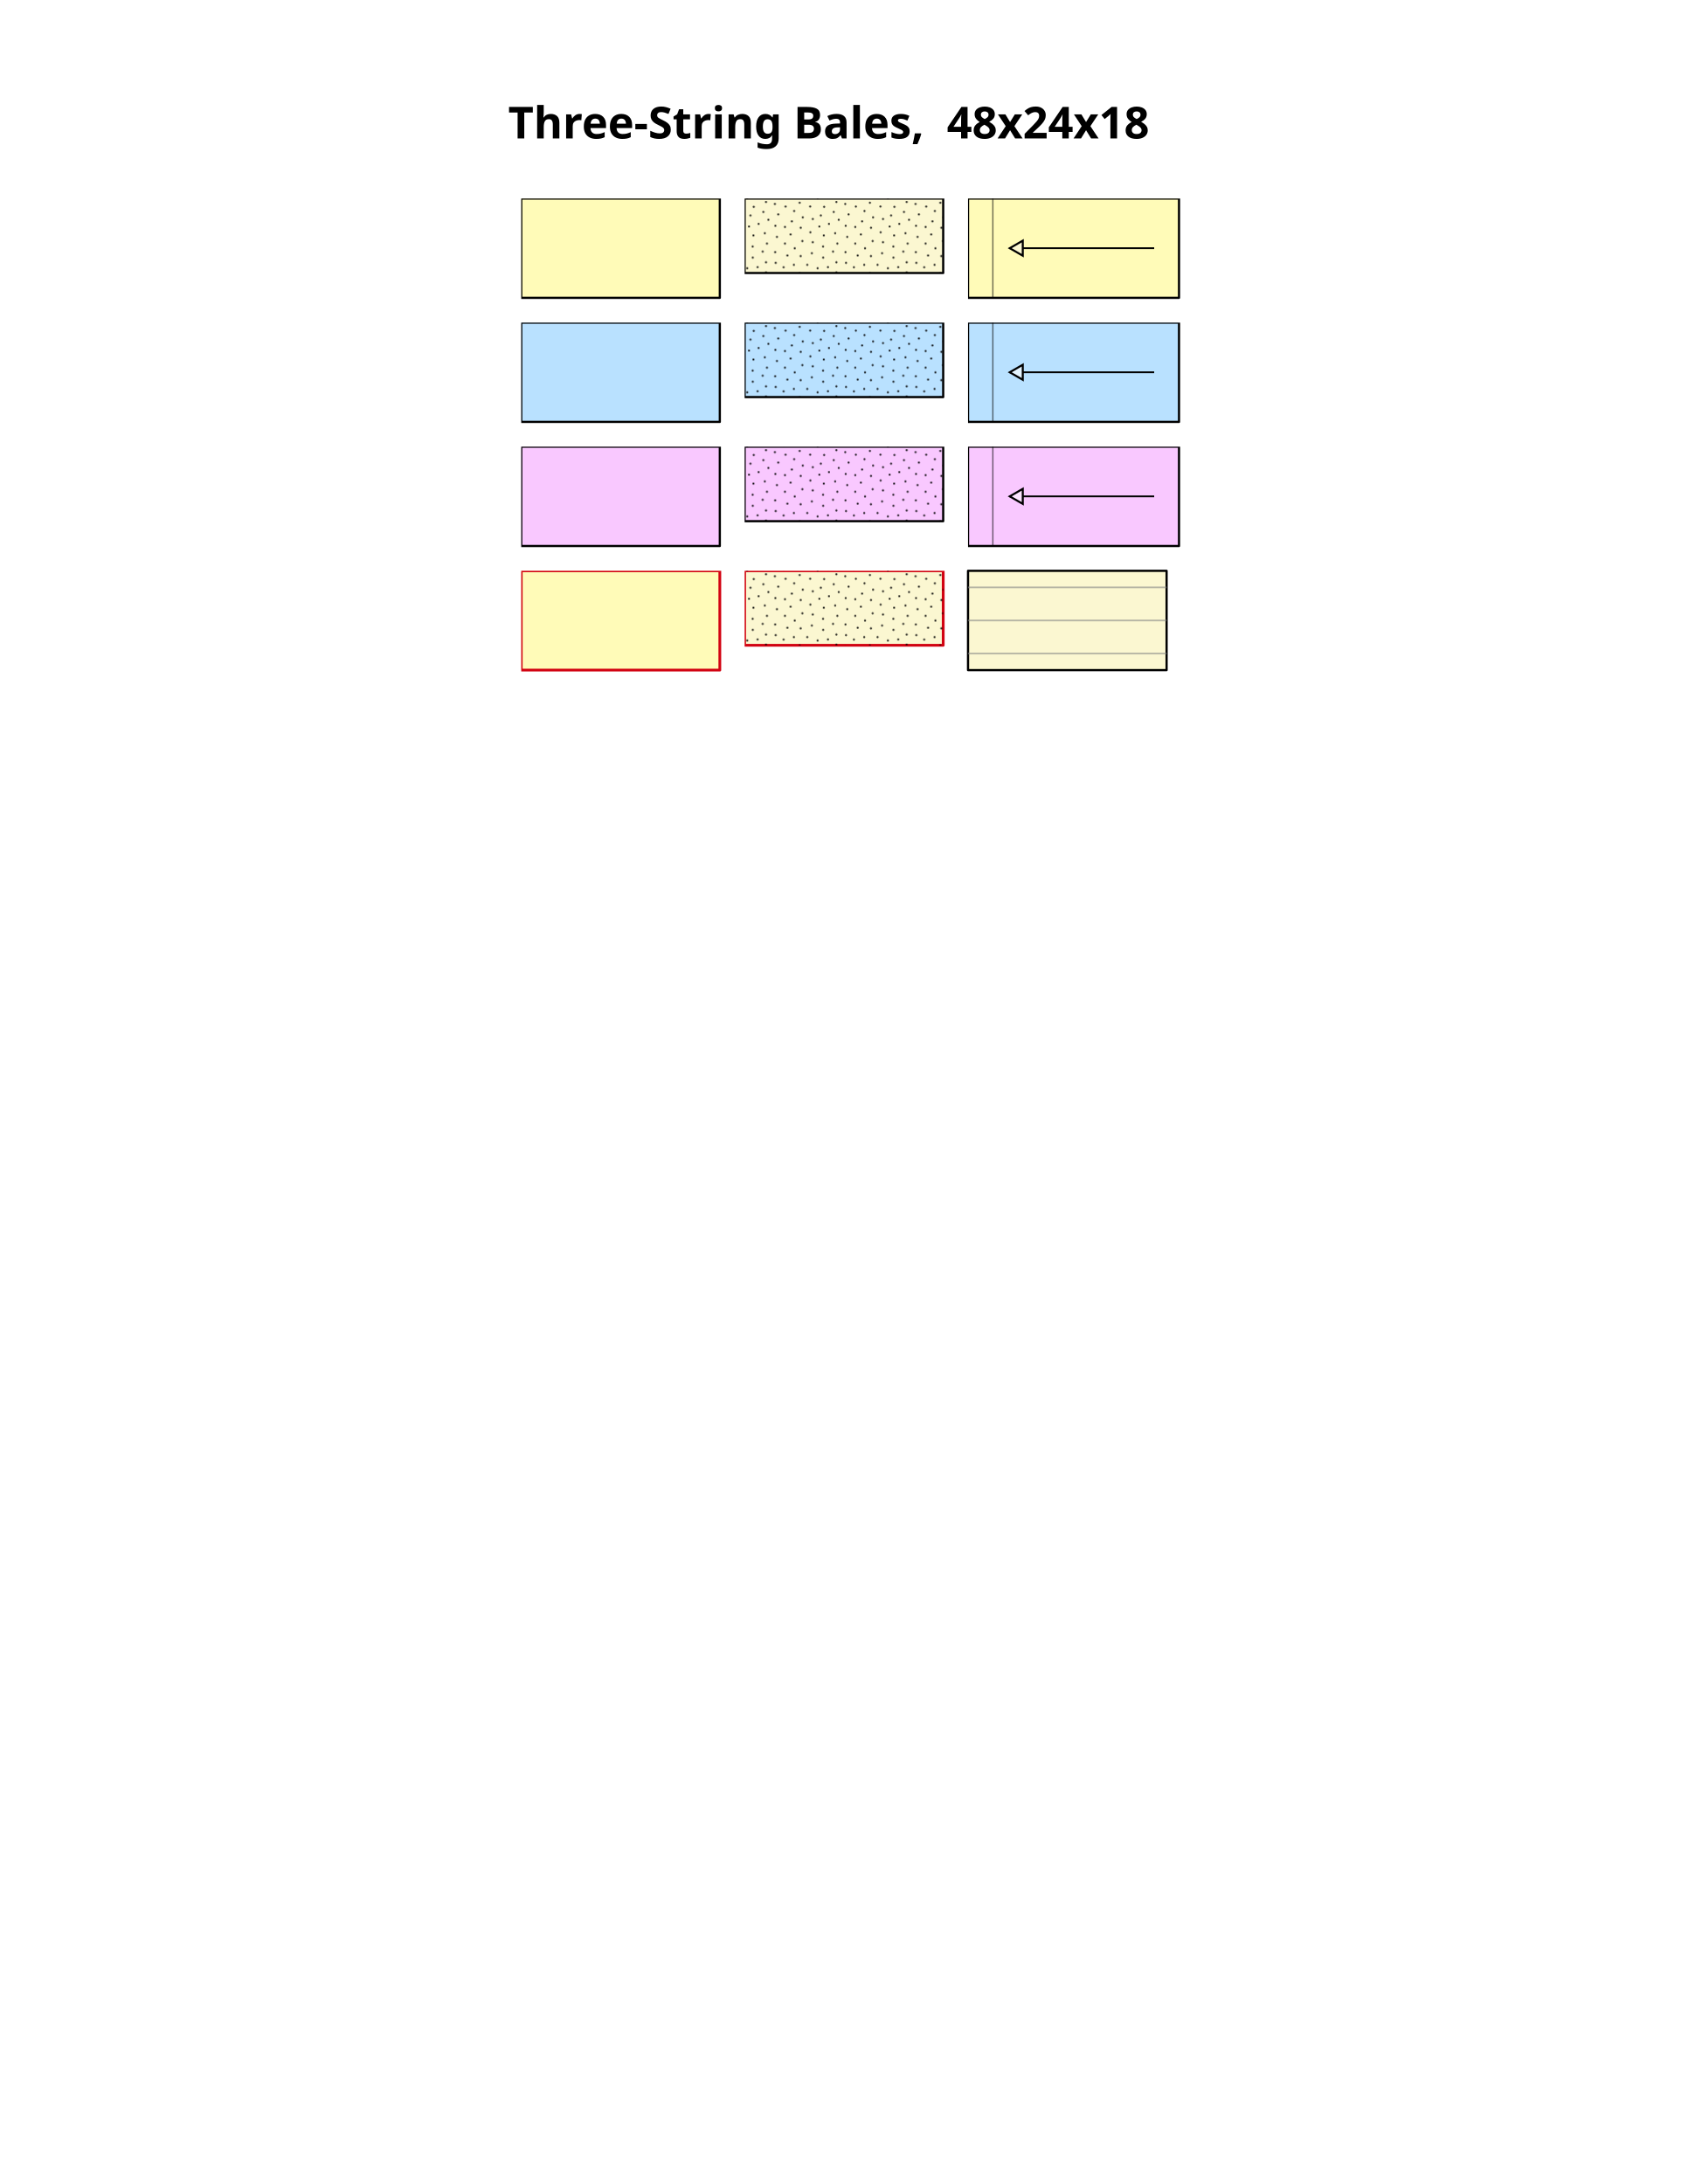
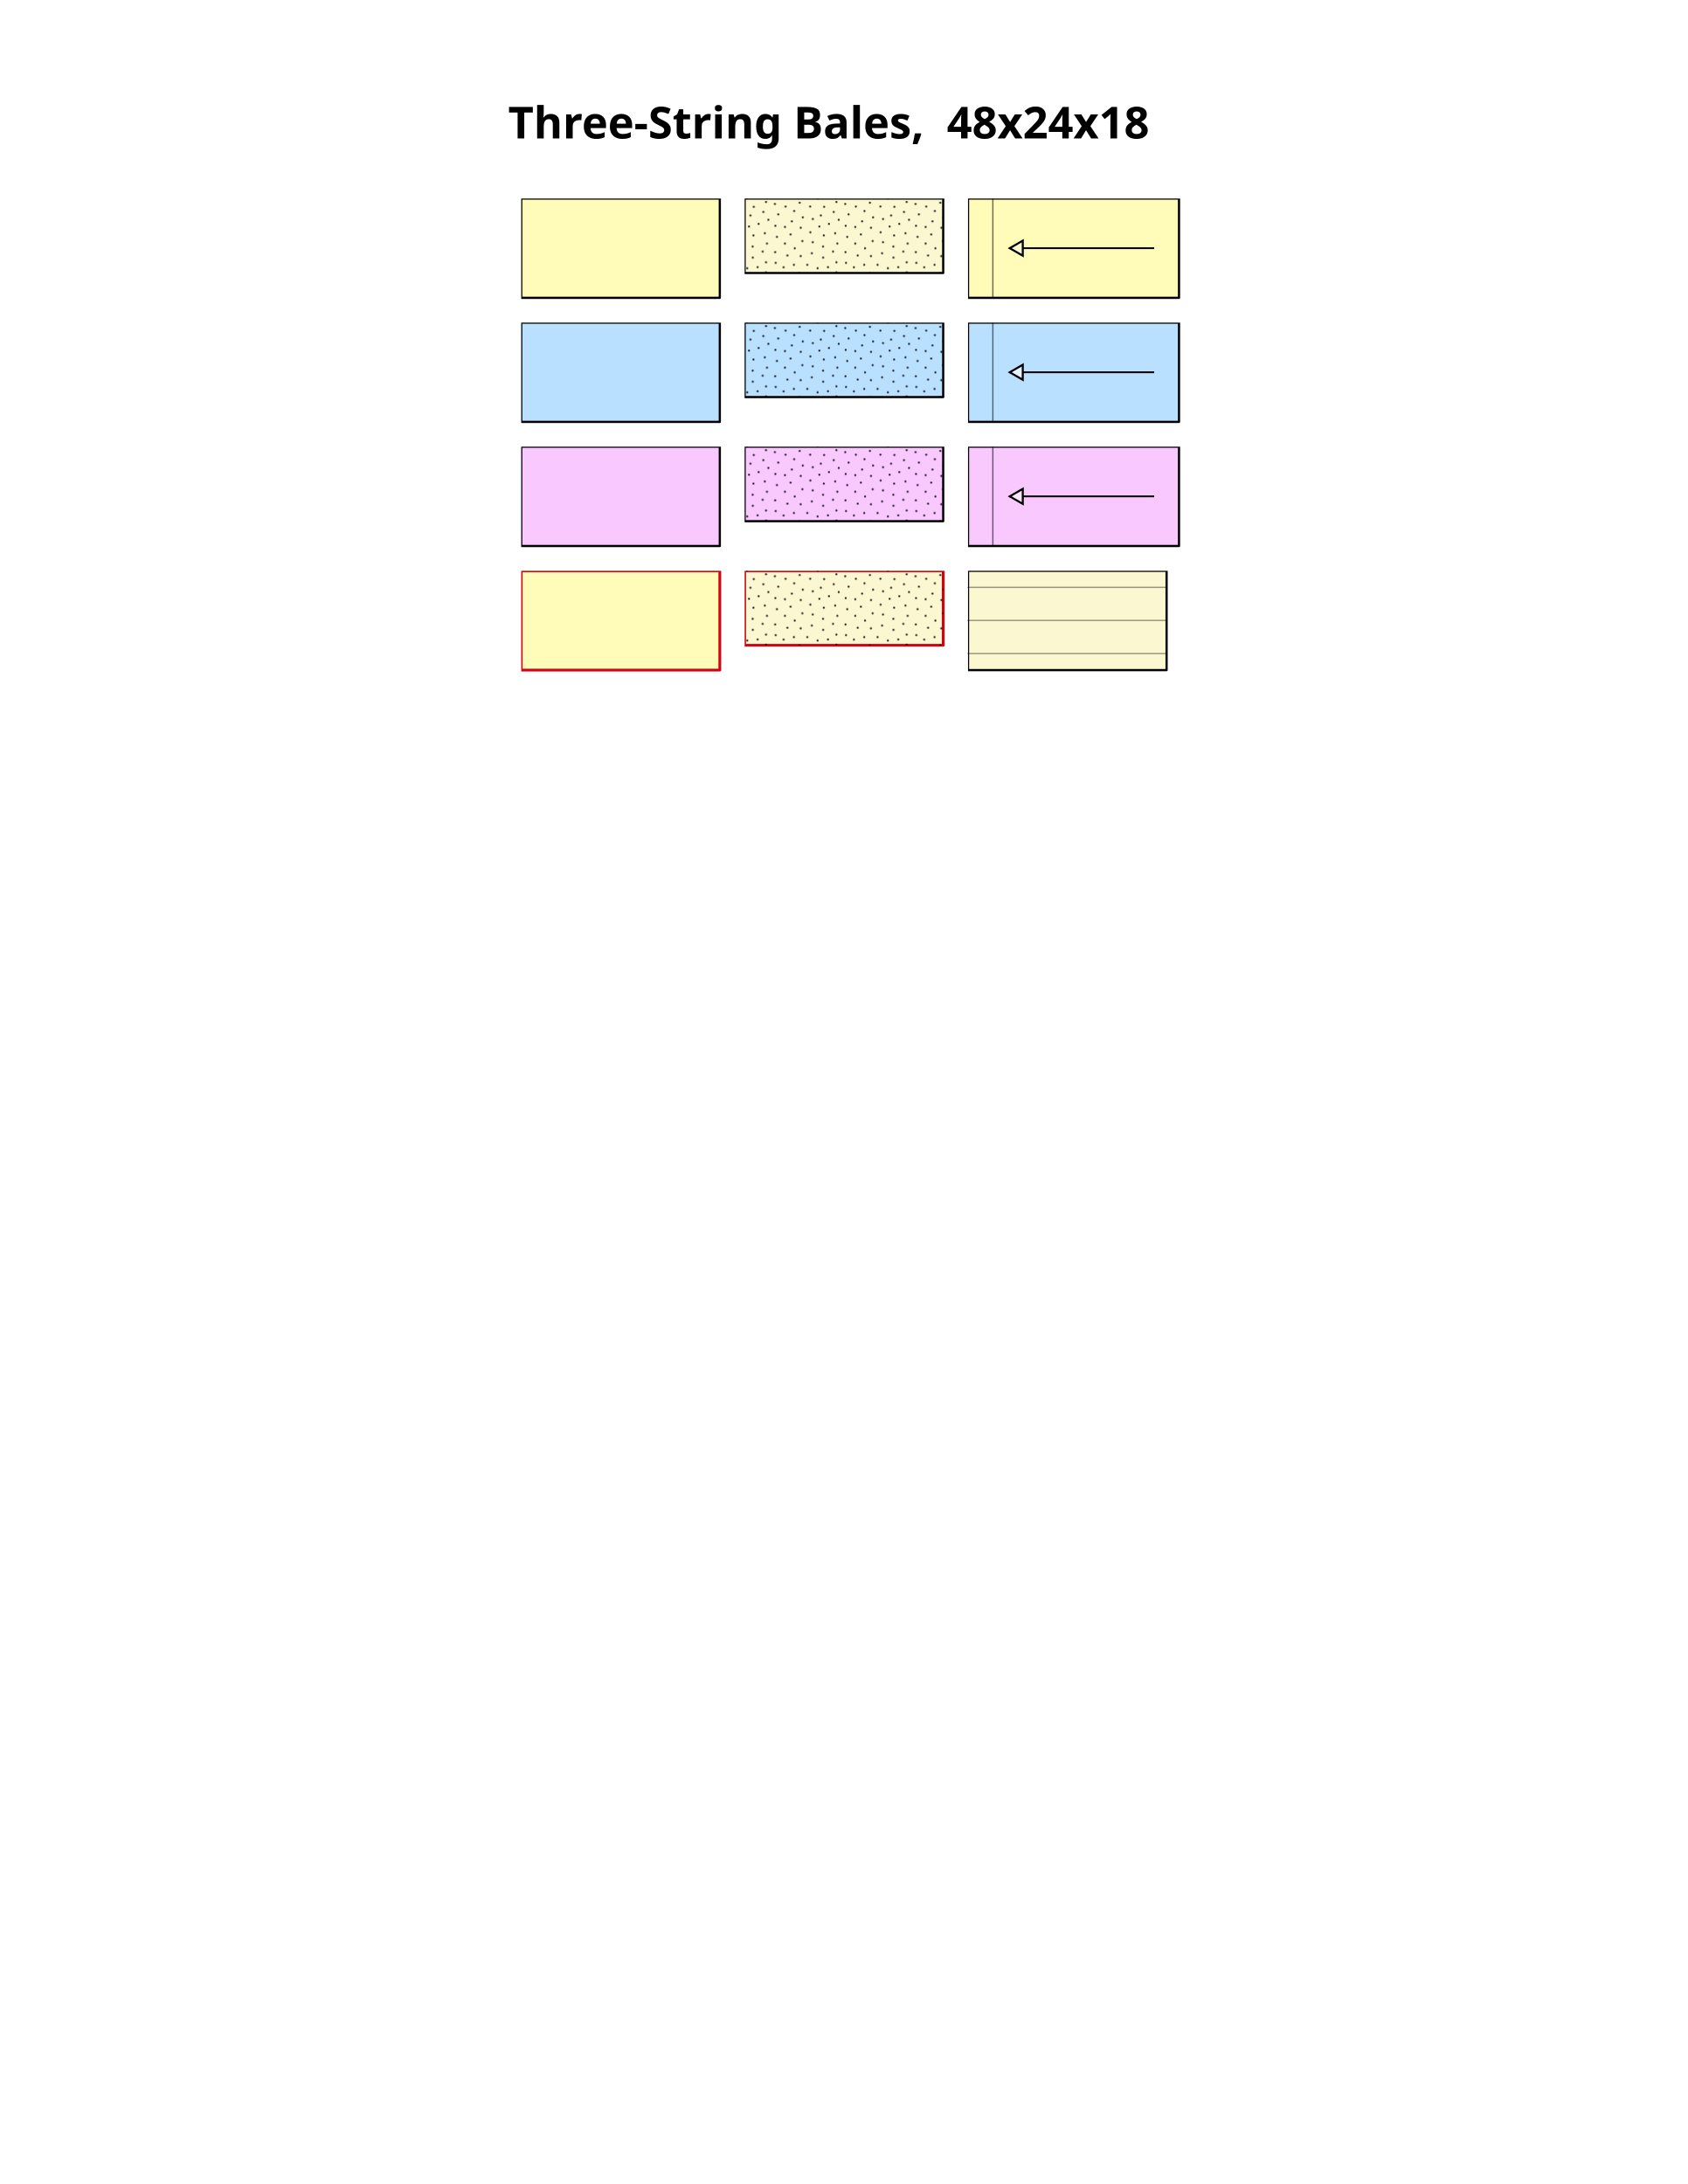
<svg xmlns="http://www.w3.org/2000/svg" xmlns:xlink="http://www.w3.org/1999/xlink" width="8.5in" height="11in" viewBox="0 0 816 1056" version="1.1" id="svg8">
  <defs id="defs2">
    <symbol id="bale-1-48x24x18">
      <rect height="48" width="96" style="opacity:1;fill:#fffbb8;fill-opacity:1;stroke:#000000;stroke-width:1.067;stroke-linecap:round;stroke-linejoin:round;stroke-miterlimit:4" x="0" y="0" id="rect5" />
    </symbol>
    <symbol id="bale-1-edge-48x24x18">
      <rect height="36" width="96" style="opacity:1;fill:#fbf7d1;fill-opacity:1;stroke:#000000;stroke-width:1.067;stroke-linecap:round;stroke-linejoin:round;stroke-miterlimit:4;stroke-dasharray:none;stroke-dashoffset:0;stroke-opacity:1" x="0" y="0" id="rect10" />
      <rect height="36" width="96" style="opacity:1;fill:url(#pattern10961);fill-opacity:0.8;stroke:none" x="0" y="0" id="rect12" />
    </symbol>
    <symbol id="bale-1-leaner-48x24x18">
      <rect style="fill:#fffbb8;fill-opacity:1;stroke:#000000;stroke-width:1.067;stroke-linecap:butt;stroke-linejoin:round;stroke-miterlimit:4;stroke-dasharray:none;stroke-opacity:1" width="102" height="48" x="0" y="0" id="rect17" />
      <path d="M 90,24 H 20" style="fill:none;fill-opacity:1;stroke:#000000;stroke-width:0.853;stroke-linecap:butt;stroke-linejoin:miter;stroke-miterlimit:4;stroke-dasharray:none;stroke-opacity:1;marker-start:none;marker-end:url(#EmptyTriangleOutL-1)" id="path19" />
      <path style="fill:none;fill-opacity:0.75;fill-rule:evenodd;stroke:#000000;stroke-width:0.64;stroke-linecap:butt;stroke-linejoin:miter;stroke-miterlimit:4;stroke-dasharray:none;stroke-opacity:0.553" d="M 12,0 V 48" id="path21" />
    </symbol>
    <symbol id="bale-2-48x24x18">
      <rect y="0" x="0" style="opacity:1;fill:#b9e1ff;fill-opacity:1;stroke:#000000;stroke-width:1.067;stroke-linecap:round;stroke-linejoin:round;stroke-miterlimit:4" width="96" height="48" id="rect26" />
    </symbol>
    <symbol id="bale-2-edge-48x24x18">
      <rect y="0" x="0" style="opacity:1;fill:#b9e1ff;fill-opacity:1;stroke:#000000;stroke-width:1.067;stroke-linecap:round;stroke-linejoin:round;stroke-miterlimit:4;stroke-dasharray:none;stroke-dashoffset:0;stroke-opacity:1" width="96" height="36" id="rect31" />
      <rect y="0" x="0" style="opacity:1;fill:url(#pattern10961);fill-opacity:0.8;stroke:none" width="96" height="36" id="rect33" />
    </symbol>
    <symbol id="bale-2-leaner-48x24x18">
      <rect y="0" x="0" height="48" width="102" style="fill:#b9e1ff;fill-opacity:1;stroke:#000000;stroke-width:1.067;stroke-linecap:butt;stroke-linejoin:round;stroke-miterlimit:4;stroke-dasharray:none;stroke-opacity:1" id="rect38" />
      <path style="fill:none;fill-opacity:1;stroke:#000000;stroke-width:0.853;stroke-linecap:butt;stroke-linejoin:miter;stroke-miterlimit:4;stroke-dasharray:none;stroke-opacity:1;marker-start:none;marker-end:url(#EmptyTriangleOutL-2)" d="M 90,24 H 20" id="path40" />
      <path d="M 12,0 V 48" style="fill:none;fill-opacity:0.75;fill-rule:evenodd;stroke:#000000;stroke-width:0.64;stroke-linecap:butt;stroke-linejoin:miter;stroke-miterlimit:4;stroke-dasharray:none;stroke-opacity:0.553" id="path42" />
    </symbol>
    <symbol id="bale-3-48x24x18">
      <rect height="48" width="96" style="opacity:1;fill:#f9c8ff;fill-opacity:1;stroke:#000000;stroke-width:1.067;stroke-linecap:round;stroke-linejoin:round;stroke-miterlimit:4" x="0" y="0" id="rect47" />
    </symbol>
    <symbol id="bale-3-edge-48x24x18">
      <rect height="36" width="96" style="opacity:1;fill:#f9c8ff;fill-opacity:1;stroke:#000000;stroke-width:1.067;stroke-linecap:round;stroke-linejoin:round;stroke-miterlimit:4;stroke-dasharray:none;stroke-dashoffset:0;stroke-opacity:1" x="0" y="0" id="rect52" />
      <rect height="36" width="96" style="opacity:1;fill:url(#pattern10961);fill-opacity:0.8;stroke:none" x="0" y="0" id="rect54" />
    </symbol>
    <symbol id="bale-3-leaner-48x24x18">
      <rect style="fill:#f9c8ff;fill-opacity:1;stroke:#000000;stroke-width:1.067;stroke-linecap:butt;stroke-linejoin:round;stroke-miterlimit:4;stroke-dasharray:none;stroke-opacity:1" width="102" height="48" x="0" y="0" id="rect59" />
      <path d="M 90,24 H 20" style="fill:none;fill-opacity:1;stroke:#000000;stroke-width:0.853;stroke-linecap:butt;stroke-linejoin:miter;stroke-miterlimit:4;stroke-dasharray:none;stroke-opacity:1;marker-start:none;marker-end:url(#EmptyTriangleOutL-3)" id="path61" />
      <path style="fill:none;fill-opacity:0.75;fill-rule:evenodd;stroke:#000000;stroke-width:0.64;stroke-linecap:butt;stroke-linejoin:miter;stroke-miterlimit:4;stroke-dasharray:none;stroke-opacity:0.553" d="M 12,0 V 48" id="path63" />
    </symbol>
    <symbol id="bale-1-anchor-48x24x18">
      <rect id="rect9814" y="0" x="0" style="opacity:1;fill:#fffbb8;fill-opacity:1;stroke:#d20312;stroke-width:1.333;stroke-linecap:round;stroke-linejoin:round;stroke-miterlimit:4;stroke-dasharray:none;stroke-dashoffset:0;stroke-opacity:1" width="96" height="48" />
    </symbol>
    <symbol id="bale-1-anchor-edge-48x24x18">
      <rect id="rect9820" y="0" x="0" style="opacity:1;fill:#fbf7d1;fill-opacity:1;stroke:#d20312;stroke-width:1.333;stroke-linecap:round;stroke-linejoin:round;stroke-miterlimit:4;stroke-dasharray:none;stroke-dashoffset:0;stroke-opacity:1" width="96" height="36" />
      <rect id="rect9822" y="0" x="0" style="opacity:1;fill:url(#pattern10961);fill-opacity:0.8;stroke:none" width="96" height="36" />
    </symbol>
    <symbol id="bale-1-with-strings-48x24x18" style="display:inline">
-       <g transform="matrix(0,3.779528,-3.779528,0,264,24)" id="bale-1-with-strings-48x24x18_transform">
-         <rect transform="rotate(90)" ry="1.0803818e-07" style="display:inline;fill:#fbf7d1;fill-opacity:1;stroke:#000000;stroke-width:0.282;stroke-linecap:butt;stroke-linejoin:round;stroke-miterlimit:4;stroke-dasharray:none;stroke-opacity:1" id="rect16602-3-4" width="25.4" height="12.7" x="-19.05" y="-82.55" rx="1.0803818e-07" />
-         <path style="opacity:0.57;fill:none;fill-opacity:0.75;fill-rule:evenodd;stroke:#838383;stroke-width:0.212;stroke-linecap:butt;stroke-linejoin:miter;stroke-miterlimit:4;stroke-dasharray:none;stroke-opacity:1" d="M 76.2,-19.05 V 6.35" id="path16604-6-4" />
-         <path style="display:inline;opacity:0.57;fill:none;fill-opacity:0.75;fill-rule:evenodd;stroke:#838383;stroke-width:0.212;stroke-linecap:butt;stroke-linejoin:miter;stroke-miterlimit:4;stroke-dasharray:none;stroke-opacity:1" d="M 80.433,-19.05 V 6.35" id="path16606-4-3" />
-         <path style="display:inline;opacity:0.57;fill:none;fill-opacity:0.75;fill-rule:evenodd;stroke:#838383;stroke-width:0.212;stroke-linecap:butt;stroke-linejoin:miter;stroke-miterlimit:4;stroke-dasharray:none;stroke-opacity:1" d="M 71.967,-19.05 V 6.35" id="path16608-0-9" />
-       </g>
+       <rect style="display:inline;fill:#fbf7d1;fill-opacity:1;stroke:#000000;stroke-width:1.067;stroke-linecap:butt;stroke-linejoin:round;stroke-miterlimit:4;stroke-opacity:1" width="96" height="48" x="0" y="0" id="rect10533" />
+       <path style="display:inline;fill:none;stroke:#000000;stroke-width:0.625;stroke-linecap:round;stroke-opacity:0.4" d="M 0,24 H 96" id="string" />
+       <use x="0" y="0" xlink:href="#string" id="use11184" transform="translate(0,-16)" width="100%" height="100%" />
+       <use x="0" y="0" xlink:href="#string" id="use11186" transform="translate(0,16)" width="100%" height="100%" />
    </symbol>
    <marker style="overflow:visible" id="EmptyTriangleOutL-1" refX="0" refY="0" orient="auto">
      <path style="fill:#fbf7d1;fill-rule:evenodd;stroke:#000000;stroke-width:0.853pt" d="M -0.196,0 -7.578,4.267 v -8.533 z" id="path5924-4" />
    </marker>
    <marker orient="auto" refY="0" refX="0" id="EmptyTriangleOutL-2" style="overflow:visible">
      <path id="path15438" d="M -0.196,0 -7.578,4.267 v -8.533 z" style="fill:#e5f4ff;fill-rule:evenodd;stroke:#000000;stroke-width:0.853pt" />
    </marker>
    <marker style="overflow:visible" id="EmptyTriangleOutL-3" refX="0" refY="0" orient="auto">
      <path style="fill:#fce5ff;fill-rule:evenodd;stroke:#000000;stroke-width:0.853pt" d="M -0.196,0 -7.578,4.267 v -8.533 z" id="path17677" />
    </marker>
    <pattern xlink:href="#Polkadots-med" id="pattern10961" patternTransform="matrix(3.4,0,0,3.4,-8.4534888e-8,-11.1125)" />
    <pattern id="Polkadots-med" patternTransform="translate(0,0) scale(10,10)" height="10" width="10" patternUnits="userSpaceOnUse">
      <circle id="circle9517" r="0.15" cy="0.810" cx="2.567" style="fill:black;stroke:none" />
      <circle id="circle9519" r="0.15" cy="2.33" cx="3.048" style="fill:black;stroke:none" />
      <circle id="circle9521" r="0.15" cy="2.415" cx="4.418" style="fill:black;stroke:none" />
      <circle id="circle9523" r="0.15" cy="3.029" cx="1.844" style="fill:black;stroke:none" />
      <circle id="circle9525" r="0.15" cy="1.363" cx="6.08" style="fill:black;stroke:none" />
      <circle id="circle9527" r="0.15" cy="4.413" cx="5.819" style="fill:black;stroke:none" />
      <circle id="circle9529" r="0.15" cy="4.048" cx="4.305" style="fill:black;stroke:none" />
      <circle id="circle9531" r="0.15" cy="3.045" cx="5.541" style="fill:black;stroke:none" />
      <circle id="circle9533" r="0.15" cy="5.527" cx="4.785" style="fill:black;stroke:none" />
      <circle id="circle9535" r="0.15" cy="5.184" cx="2.667" style="fill:black;stroke:none" />
      <circle id="circle9537" r="0.15" cy="1.448" cx="7.965" style="fill:black;stroke:none" />
      <circle id="circle9539" r="0.15" cy="5.049" cx="7.047" style="fill:black;stroke:none" />
      <circle id="circle9541" r="0.15" cy="0.895" cx="4.340" style="fill:black;stroke:none" />
      <circle id="circle9543" r="0.15" cy="0.340" cx="7.125" style="fill:black;stroke:none" />
      <circle id="circle9545" r="0.15" cy="1.049" cx="9.553" style="fill:black;stroke:none" />
      <circle id="circle9547" r="0.15" cy="2.689" cx="7.006" style="fill:black;stroke:none" />
      <circle id="circle9549" r="0.15" cy="2.689" cx="8.909" style="fill:black;stroke:none" />
      <circle id="circle9551" r="0.15" cy="4.407" cx="9.315" style="fill:black;stroke:none" />
      <circle id="circle9553" r="0.15" cy="3.870" cx="7.820" style="fill:black;stroke:none" />
      <circle id="circle9555" r="0.15" cy="5.948" cx="8.270" style="fill:black;stroke:none" />
      <circle id="circle9557" r="0.15" cy="7.428" cx="7.973" style="fill:black;stroke:none" />
      <circle id="circle9559" r="0.15" cy="8.072" cx="9.342" style="fill:black;stroke:none" />
      <circle id="circle9561" r="0.15" cy="9.315" cx="8.206" style="fill:black;stroke:none" />
      <circle id="circle9563" r="0.15" cy="9.475" cx="9.682" style="fill:black;stroke:none" />
      <circle id="circle9565" r="0.15" cy="6.186" cx="9.688" style="fill:black;stroke:none" />
      <circle id="circle9567" r="0.15" cy="6.296" cx="3.379" style="fill:black;stroke:none" />
      <circle id="circle9569" r="0.15" cy="8.204" cx="2.871" style="fill:black;stroke:none" />
      <circle id="circle9571" r="0.15" cy="8.719" cx="4.59" style="fill:black;stroke:none" />
      <circle id="circle9573" r="0.15" cy="9.671" cx="3.181" style="fill:black;stroke:none" />
      <circle id="circle9575" r="0.15" cy="7.315" cx="5.734" style="fill:black;stroke:none" />
      <circle id="circle9577" r="0.15" cy="6.513" cx="6.707" style="fill:black;stroke:none" />
      <circle id="circle9579" r="0.15" cy="9.670" cx="5.730" style="fill:black;stroke:none" />
      <circle id="circle9581" r="0.15" cy="8.373" cx="6.535" style="fill:black;stroke:none" />
      <circle id="circle9583" r="0.15" cy="7.154" cx="4.37" style="fill:black;stroke:none" />
      <circle id="circle9585" r="0.15" cy="7.25" cx="0.622" style="fill:black;stroke:none" />
      <circle id="circle9587" r="0.15" cy="5.679" cx="0.831" style="fill:black;stroke:none" />
      <circle id="circle9589" r="0.15" cy="8.519" cx="1.257" style="fill:black;stroke:none" />
      <circle id="circle9591" r="0.15" cy="6.877" cx="1.989" style="fill:black;stroke:none" />
      <circle id="circle9593" r="0.15" cy="3.181" cx="0.374" style="fill:black;stroke:none" />
      <circle id="circle9595" r="0.15" cy="1.664" cx="1.166" style="fill:black;stroke:none" />
      <circle id="circle9597" r="0.15" cy="0.093" cx="1.151" style="fill:black;stroke:none" />
      <circle id="circle9599" r="0.15" cy="10.093" cx="1.151" style="fill:black;stroke:none" />
      <circle id="circle9601" r="0.15" cy="4.451" cx="1.302" style="fill:black;stroke:none" />
      <circle id="circle9603" r="0.15" cy="3.763" cx="3.047" style="fill:black;stroke:none" />
    </pattern>
  </defs>
+   <text xml:space="preserve" style="font-style:normal;font-variant:normal;font-weight:bold;font-stretch:normal;font-size:21.333px;line-height:125%;font-family:'Rock Salt';-inkscape-font-specification:'Rock Salt Bold';font-variant-ligatures:normal;font-variant-caps:normal;font-variant-numeric:normal;font-feature-settings:normal;text-align:center;letter-spacing:0px;word-spacing:0px;writing-mode:lr-tb;text-anchor:middle;fill:#000000;fill-opacity:1;stroke:none;stroke-width:1px;stroke-linecap:butt;stroke-linejoin:miter;stroke-opacity:1" x="408.979" y="66.949" id="text8675">
+     <tspan id="tspan8673" x="408.979" y="66.949">Three-String Bales,  48x24x18</tspan>
+   </text>
  <use id="use13432" xlink:href="#bale-1-48x24x18" x="0" y="0" width="100%" height="100%" transform="translate(252,96)" />
  <use xlink:href="#bale-1-edge-48x24x18" id="use13478" transform="translate(360,96)" x="0" y="0" width="100%" height="100%" />
  <use id="use14248" xlink:href="#bale-1-leaner-48x24x18" x="0" y="0" width="100%" height="100%" transform="translate(468,96)" />
  <use xlink:href="#bale-2-48x24x18" id="use16370" transform="translate(252,156)" x="0" y="0" width="100%" height="100%" />
  <use xlink:href="#bale-2-edge-48x24x18" id="use16453" transform="translate(360,156)" x="0" y="0" width="100%" height="100%" />
  <use xlink:href="#bale-2-leaner-48x24x18" id="use16542" transform="translate(468,156)" x="0" y="0" width="100%" height="100%" />
  <use xlink:href="#bale-3-48x24x18" id="use18029" transform="translate(252,216)" x="0" y="0" width="100%" height="100%" />
  <use xlink:href="#bale-3-leaner-48x24x18" id="use18142" transform="translate(468,216)" x="0" y="0" width="100%" height="100%" />
  <use xlink:href="#bale-3-edge-48x24x18" id="use18269" transform="translate(360,216)" x="0" y="0" width="100%" height="100%" />
-   <text xml:space="preserve" style="font-style:normal;font-variant:normal;font-weight:bold;font-stretch:normal;font-size:21.333px;line-height:125%;font-family:'Rock Salt';-inkscape-font-specification:'Rock Salt Bold';font-variant-ligatures:normal;font-variant-caps:normal;font-variant-numeric:normal;font-feature-settings:normal;text-align:center;letter-spacing:0px;word-spacing:0px;writing-mode:lr-tb;text-anchor:middle;fill:#000000;fill-opacity:1;stroke:none;stroke-width:1px;stroke-linecap:butt;stroke-linejoin:miter;stroke-opacity:1" x="408.979" y="66.949" id="text8675">
-     <tspan id="tspan8673" x="408.979" y="66.949">Three-String Bales,  48x24x18</tspan>
-   </text>
-   <use xlink:href="#bale-1-with-strings-48x24x18" id="use9350" transform="translate(228,-12.00002)" x="0" y="0" width="100%" height="100%" />
  <use xlink:href="#bale-1-anchor-48x24x18" id="use11205" transform="translate(252,276)" x="0" y="0" width="100%" height="100%" />
  <use xlink:href="#bale-1-anchor-edge-48x24x18" id="use11350" transform="translate(360,276)" x="0" y="0" width="100%" height="100%" />
+   <use xlink:href="#bale-1-with-strings-48x24x18" id="use13001" transform="translate(468,276)" />
</svg>
